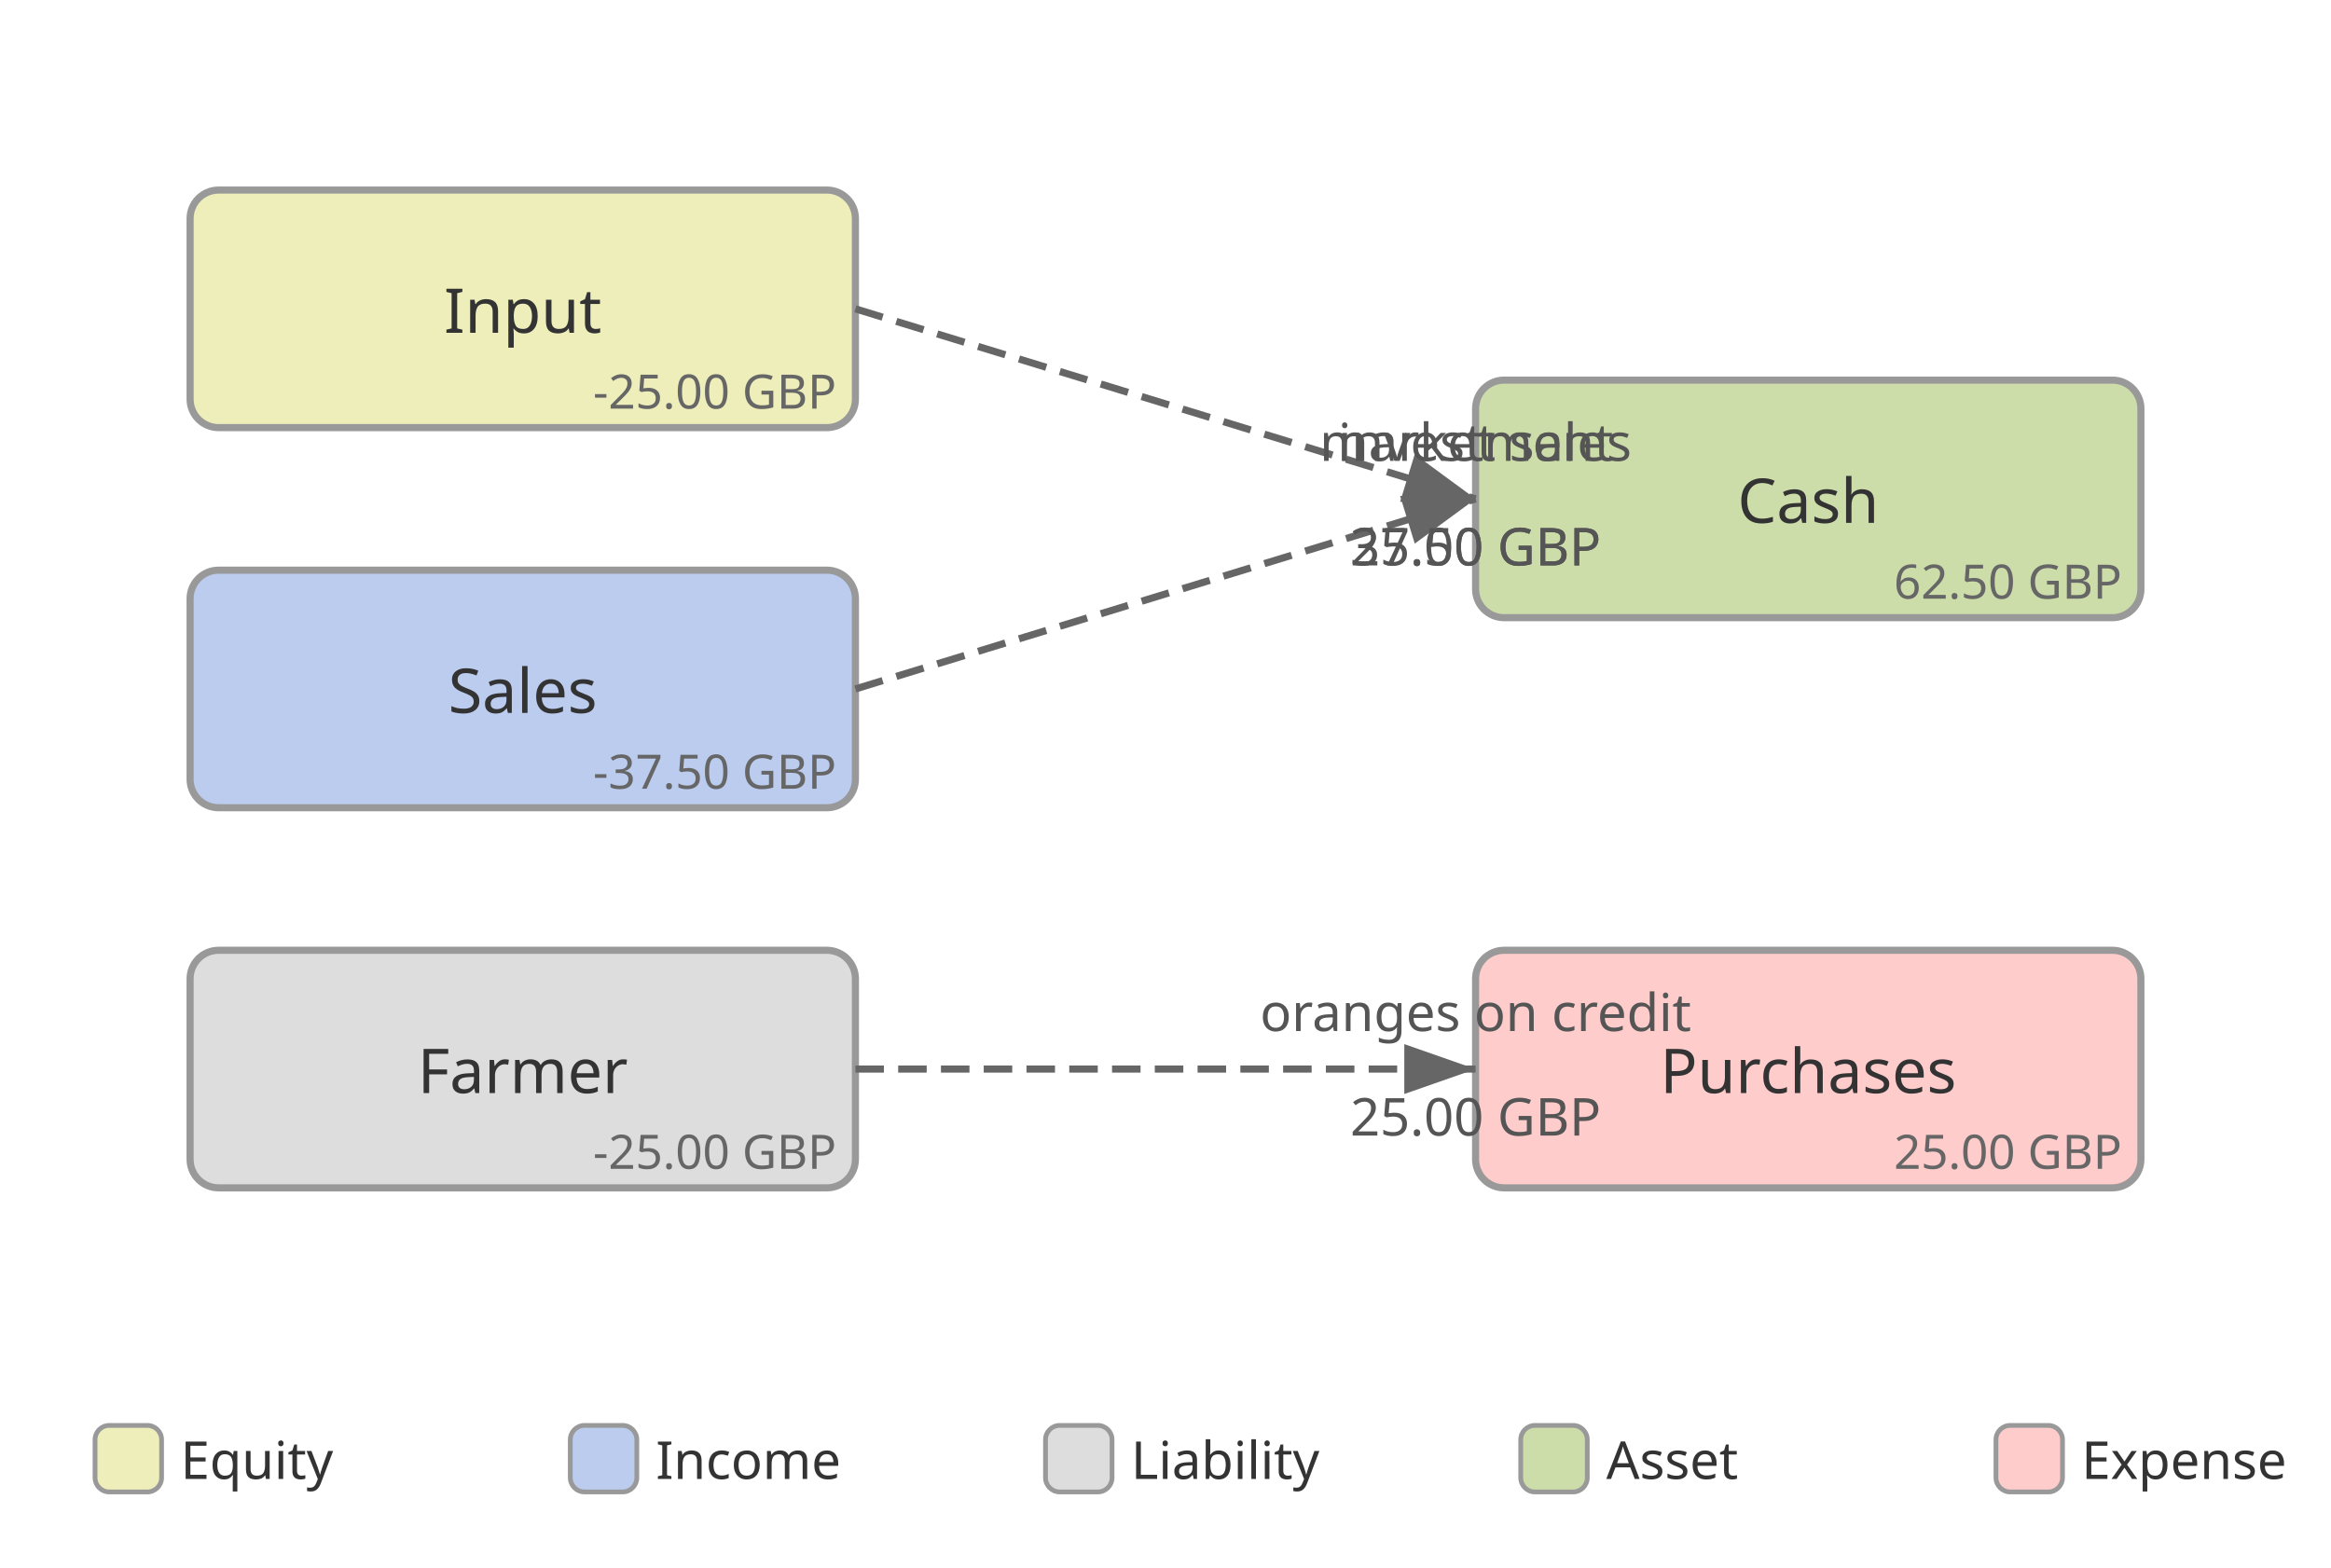
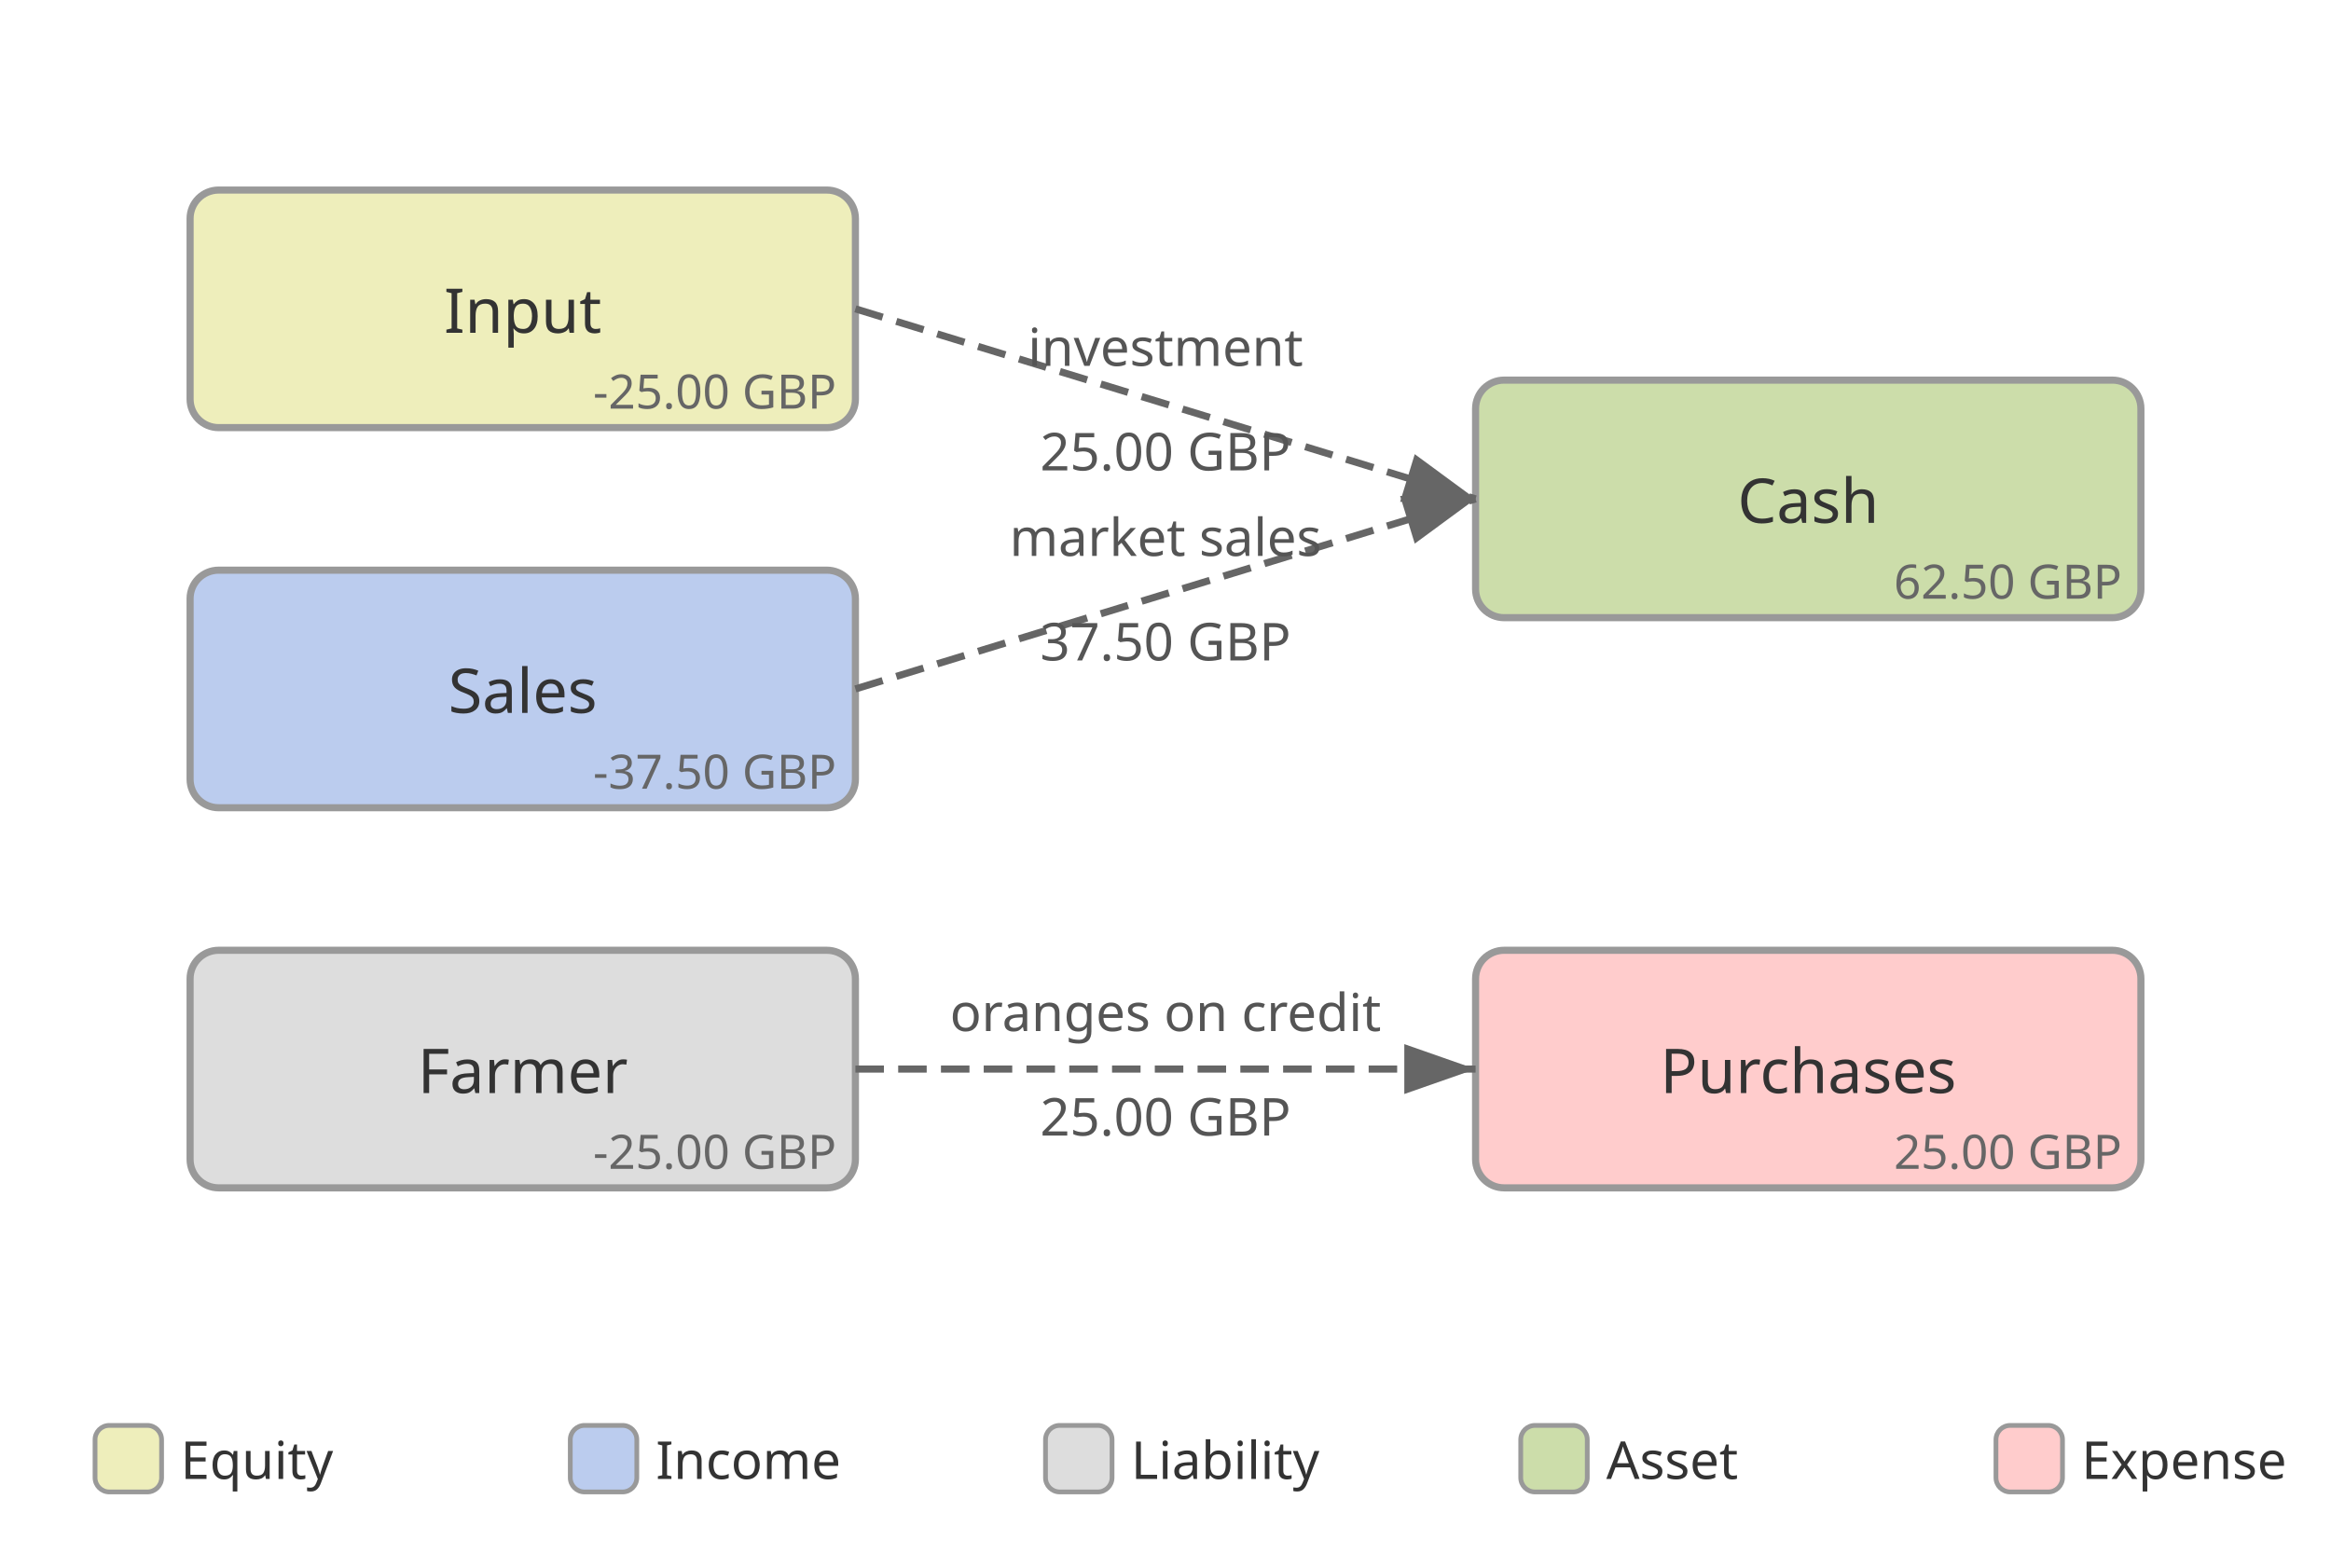
<svg xmlns="http://www.w3.org/2000/svg" viewBox="0 0 490.5 330" width="490.5" height="330">
  <defs>
    <marker id="arrowhead" markerWidth="10" markerHeight="7" refX="10" refY="3.5" orient="auto">
      <polygon points="0 0, 10 3.5, 0 7" fill="#666" />
    </marker>
  </defs>
  <style>
  .node rect { stroke: #999; stroke-width: 1.5; rx: 6; ry: 6; }
  .node text { font-family: sans-serif; font-size: 13px; fill: #333; text-anchor: middle; dominant-baseline: central; }
  .node .balance { font-size: 10px; fill: #666; text-anchor: end; dominant-baseline: auto; }
  .edge path { fill: none; stroke: #666; stroke-width: 1.5; marker-end: url(#arrowhead); }
  .edge text { font-family: sans-serif; font-size: 11px; fill: #555; text-anchor: middle; }
  .legend text { font-family: sans-serif; font-size: 11px; fill: #333; dominant-baseline: central; }
  .legend rect { stroke: #999; stroke-width: 1; rx: 3; ry: 3; }
  @keyframes flow {
    from { stroke-dashoffset: 100; }
    to   { stroke-dashoffset: 0; }
  }
  .edge path { stroke-dasharray: 6 3; animation: flow 1.5s linear infinite; }
</style>
  <g class="node" transform="translate(40,40)">
    <rect width="140" height="50" fill="#EEB" />
    <text x="70" y="25">Input</text>
    <text class="balance" x="140" y="50" dx="-4" dy="-4">-25.00 GBP</text>
  </g>
  <g class="node" transform="translate(40,120)">
    <rect width="140" height="50" fill="#BCE" />
    <text x="70" y="25">Sales</text>
    <text class="balance" x="140" y="50" dx="-4" dy="-4">-37.50 GBP</text>
  </g>
  <g class="node" transform="translate(40,200)">
    <rect width="140" height="50" fill="#DDD" />
    <text x="70" y="25">Farmer</text>
    <text class="balance" x="140" y="50" dx="-4" dy="-4">-25.00 GBP</text>
  </g>
  <g class="node" transform="translate(310.5,80)">
    <rect width="140" height="50" fill="#CDA" />
    <text x="70" y="25">Cash</text>
    <text class="balance" x="140" y="50" dx="-4" dy="-4">62.50 GBP</text>
  </g>
  <g class="node" transform="translate(310.5,200)">
    <rect width="140" height="50" fill="#FCC" />
    <text x="70" y="25">Purchases</text>
    <text class="balance" x="140" y="50" dx="-4" dy="-4">25.00 GBP</text>
  </g>
  <g class="edge">
    <path d="M180.0,65.0 L310.5,105.0" style="animation-delay: 0s" />
-     <text x="310.5" y="97">investment</text>
-     <text x="310.5" y="119">25.00 GBP</text>
+     <text x="245.25" y="77">investment</text>
+     <text x="245.25" y="99">25.00 GBP</text>
  </g>
  <g class="edge">
    <path d="M180.0,225.0 L310.5,225.0" style="animation-delay: 0.3s" />
-     <text x="310.5" y="217">oranges on credit</text>
-     <text x="310.5" y="239">25.00 GBP</text>
+     <text x="245.25" y="217">oranges on credit</text>
+     <text x="245.25" y="239">25.00 GBP</text>
  </g>
  <g class="edge">
    <path d="M180.0,145.0 L310.5,105.0" style="animation-delay: 0.6s" />
-     <text x="310.5" y="97">market sales</text>
-     <text x="310.5" y="119">37.50 GBP</text>
+     <text x="245.25" y="117">market sales</text>
+     <text x="245.25" y="139">37.50 GBP</text>
  </g>
  <g class="legend" transform="translate(20,330)" dy="-30">
    <rect x="0" y="-30" width="14" height="14" fill="#EEB" />
    <text x="18" y="-23">Equity</text>
    <rect x="100" y="-30" width="14" height="14" fill="#BCE" />
    <text x="118" y="-23">Income</text>
    <rect x="200" y="-30" width="14" height="14" fill="#DDD" />
    <text x="218" y="-23">Liability</text>
    <rect x="300" y="-30" width="14" height="14" fill="#CDA" />
    <text x="318" y="-23">Asset</text>
    <rect x="400" y="-30" width="14" height="14" fill="#FCC" />
    <text x="418" y="-23">Expense</text>
  </g>
</svg>
